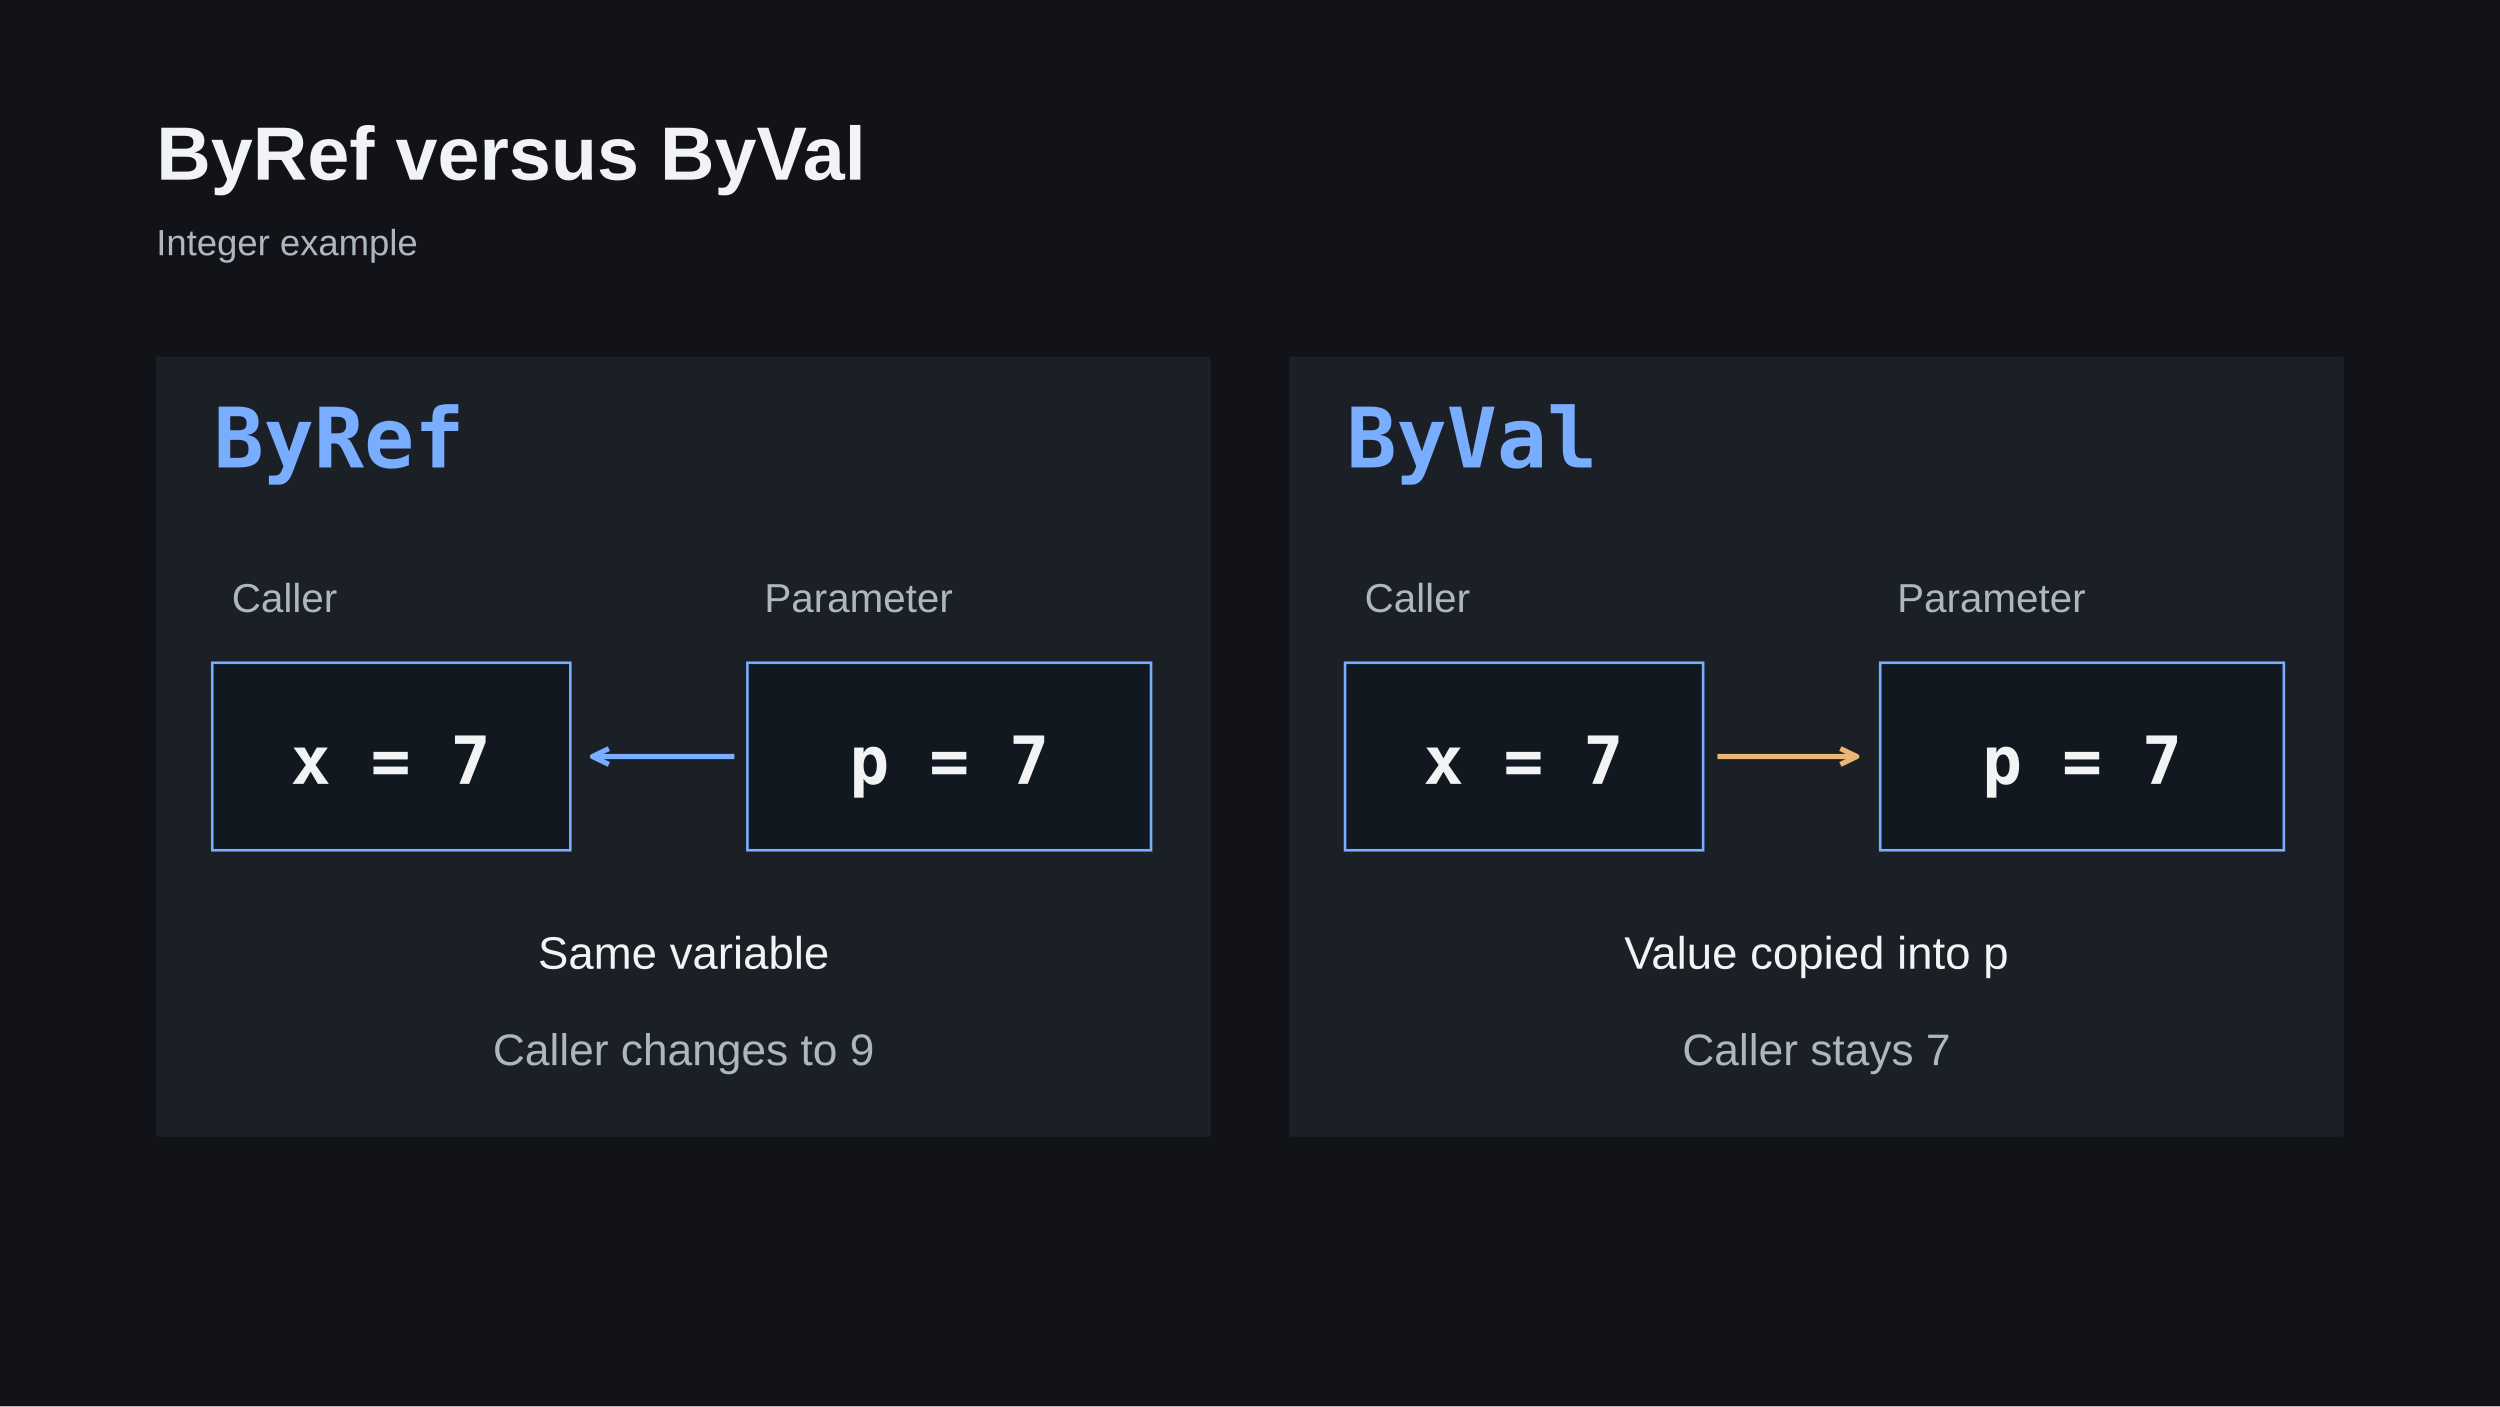
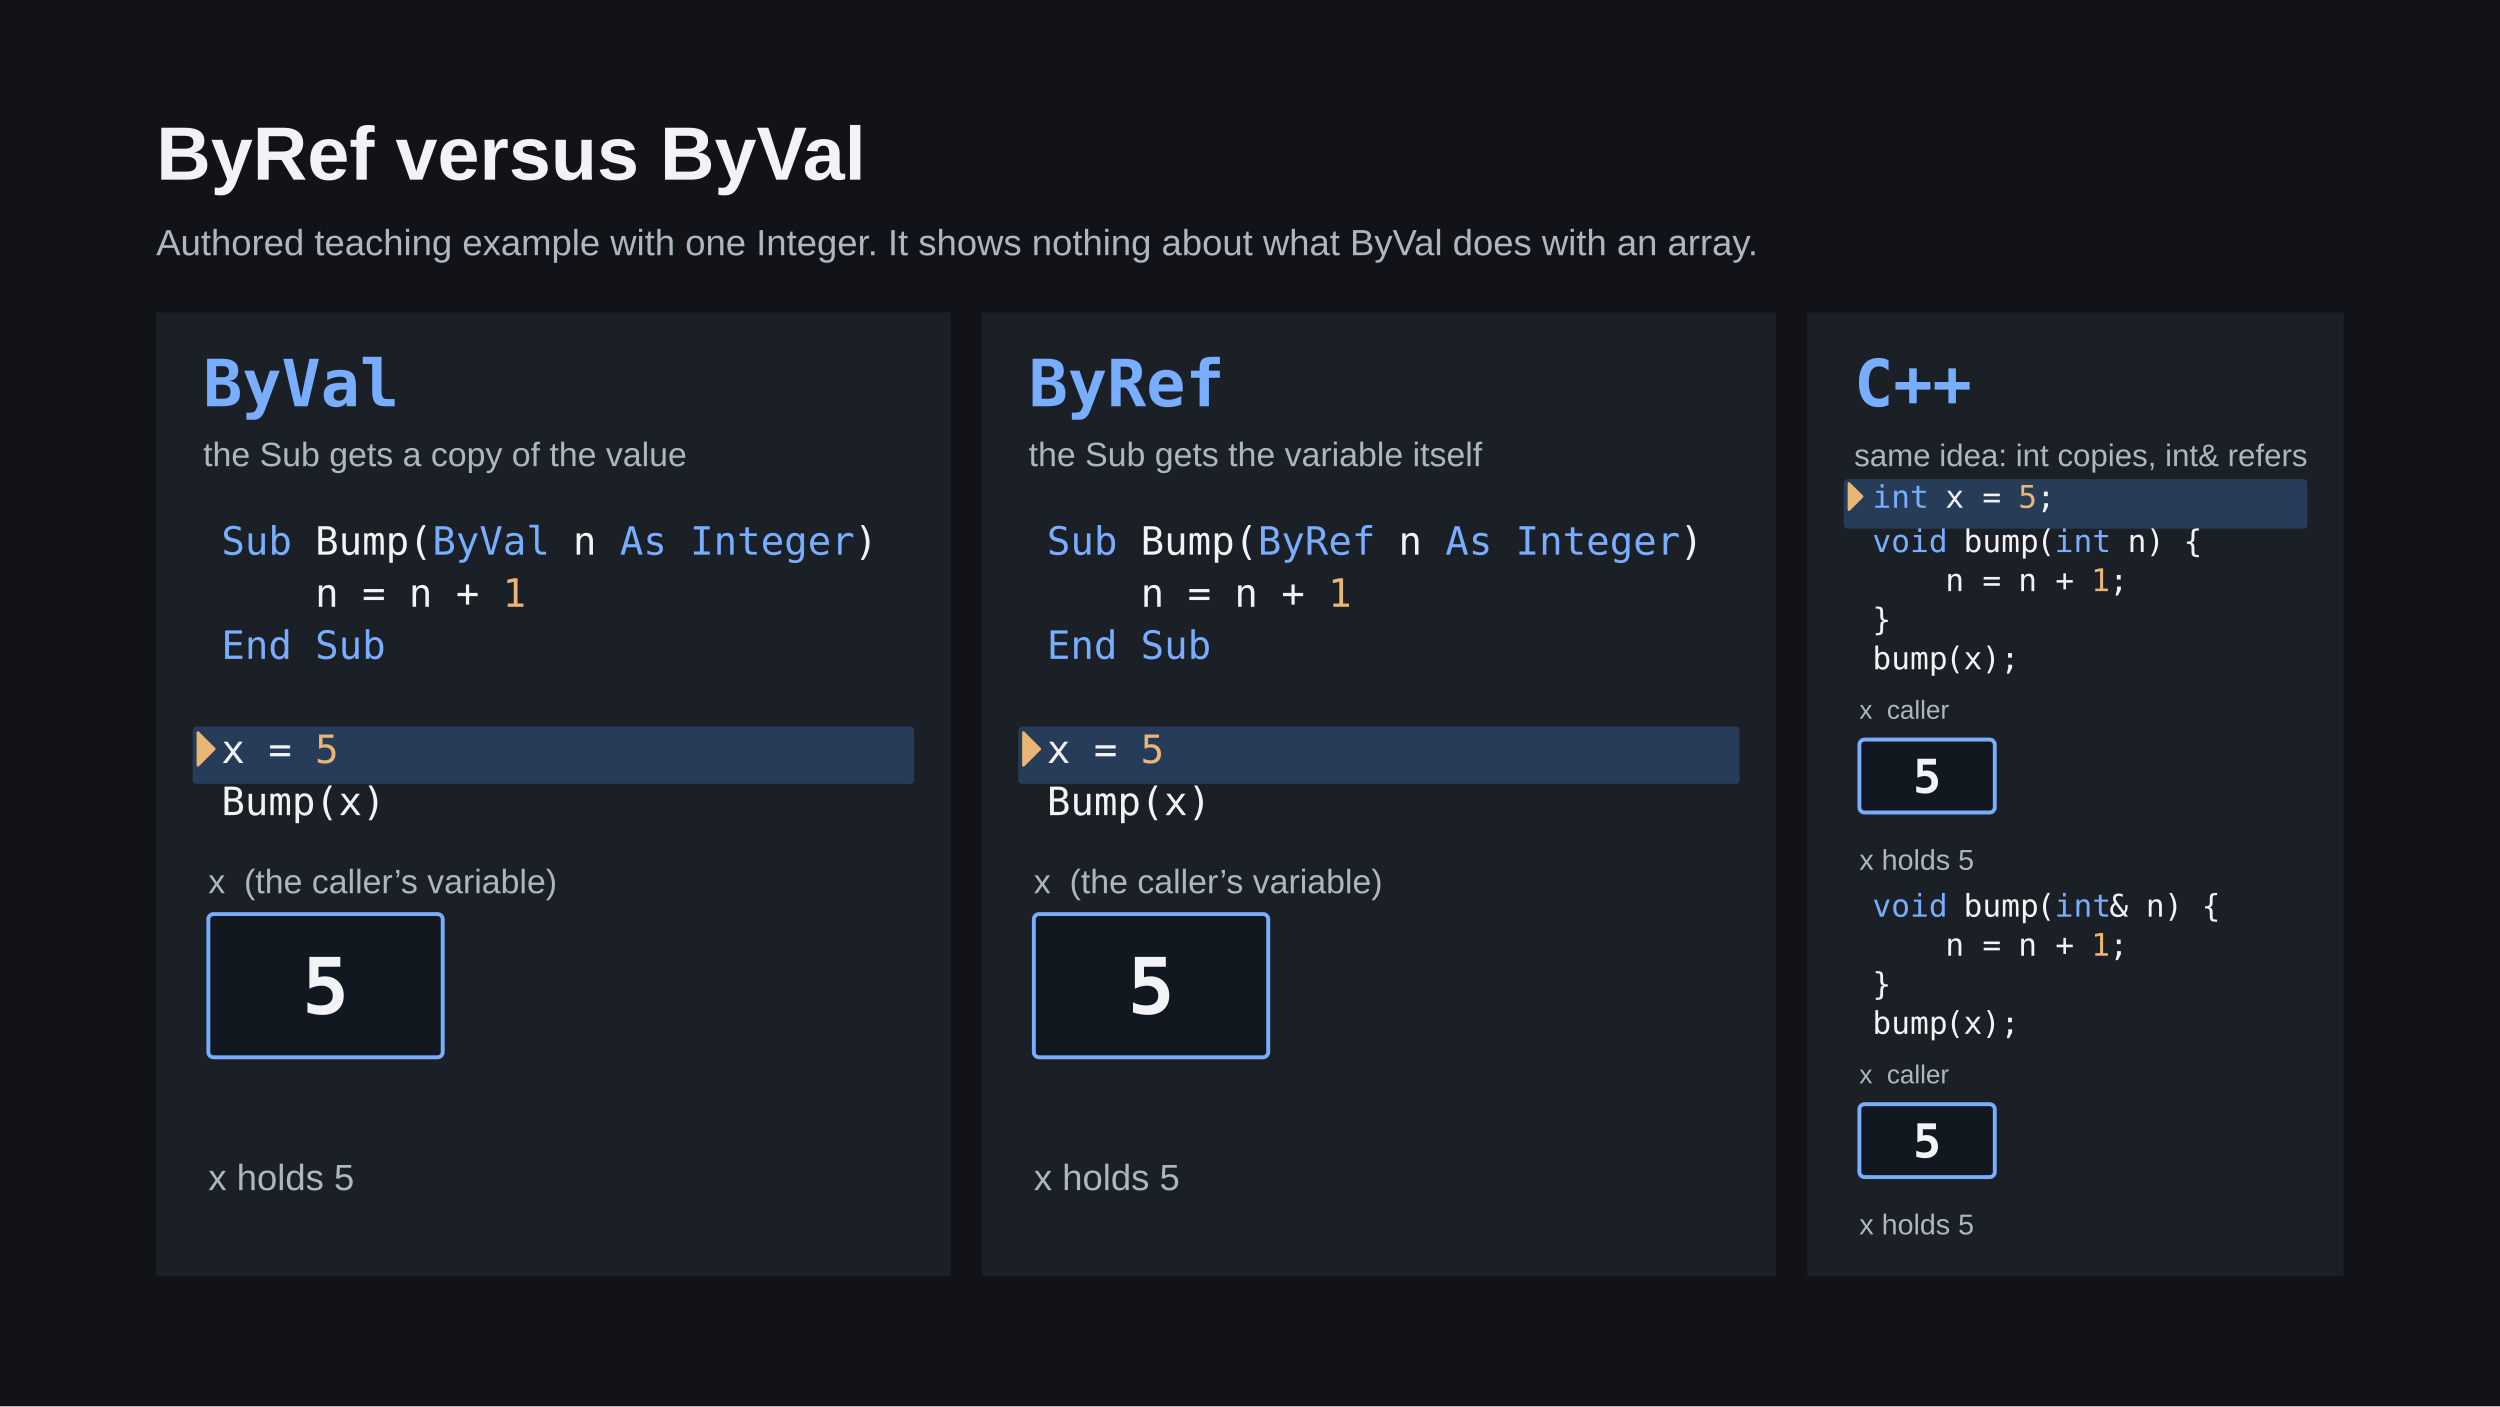
<svg xmlns="http://www.w3.org/2000/svg" width="1920" height="1080" viewBox="0 0 1920 1080" role="img">
  <defs>
    <pattern id="back" width="12" height="12" patternUnits="userSpaceOnUse">
      <path d="M0 6L6 0L12 6L6 12Z" fill="none" stroke="#8fa1c5" stroke-width="1" />
    </pattern>
    <pattern id="felt" width="10" height="10" patternUnits="userSpaceOnUse">
      <path d="M1 2h1M6 7h1" stroke="#ffffff" stroke-opacity=".035" />
    </pattern>
  </defs>
  <rect x="0.00" y="0.00" width="1920.00" height="1080.00" rx="0" fill="#111318" />
  <text x="120.00" y="138.00" font-family="Liberation Sans" font-size="58" font-weight="700" fill="#f1f3f5" text-anchor="start" opacity="1" xml:space="preserve">ByRef versus ByVal</text>
-   <text x="120.00" y="196.00" font-family="Liberation Sans" font-size="28" font-weight="400" fill="#aeb6bf" text-anchor="start" opacity="1" xml:space="preserve">Integer example</text>
-   <rect x="120.00" y="274.00" width="810.00" height="599.00" rx="0" fill="#1b2027" />
-   <text x="164.00" y="359.00" font-family="DejaVu Sans Mono" font-size="64" font-weight="700" fill="#79adff" text-anchor="start" opacity="1" xml:space="preserve">ByRef</text>
-   <text x="178.00" y="470.00" font-family="Liberation Sans" font-size="31" font-weight="400" fill="#aeb6bf" text-anchor="start" opacity="1" xml:space="preserve">Caller</text>
-   <text x="587.00" y="470.00" font-family="Liberation Sans" font-size="31" font-weight="400" fill="#aeb6bf" text-anchor="start" opacity="1" xml:space="preserve">Parameter</text>
-   <rect x="163.00" y="509.00" width="275.00" height="144.00" rx="0" fill="#111820" stroke="#79adff" stroke-width="2" />
-   <rect x="574.00" y="509.00" width="310.00" height="144.00" rx="0" fill="#111820" stroke="#79adff" stroke-width="2" />
-   <text x="300.00" y="602.00" font-family="DejaVu Sans Mono" font-size="51" font-weight="700" fill="#f1f3f5" text-anchor="middle" opacity="1" xml:space="preserve">x = 7</text>
-   <text x="729.00" y="602.00" font-family="DejaVu Sans Mono" font-size="51" font-weight="700" fill="#f1f3f5" text-anchor="middle" opacity="1" xml:space="preserve">p = 7</text>
-   <path d="M564.00 581.00L455.00 581.00" fill="none" stroke="#79adff" stroke-width="4" />
-   <path d="M467.606 574.91 L455 581 L467.606 587.09" stroke="#79adff" stroke-width="4" fill="none" stroke-linejoin="round" />
-   <text x="525.00" y="744.00" font-family="Liberation Sans" font-size="35" font-weight="400" fill="#f1f3f5" text-anchor="middle" opacity="1" xml:space="preserve">Same variable</text>
-   <text x="525.00" y="818.00" font-family="Liberation Sans" font-size="34" font-weight="400" fill="#aeb6bf" text-anchor="middle" opacity="1" xml:space="preserve">Caller changes to 9</text>
-   <rect x="990.00" y="274.00" width="810.00" height="599.00" rx="0" fill="#1b2027" />
-   <text x="1034.00" y="359.00" font-family="DejaVu Sans Mono" font-size="64" font-weight="700" fill="#79adff" text-anchor="start" opacity="1" xml:space="preserve">ByVal</text>
-   <text x="1048.00" y="470.00" font-family="Liberation Sans" font-size="31" font-weight="400" fill="#aeb6bf" text-anchor="start" opacity="1" xml:space="preserve">Caller</text>
-   <text x="1457.00" y="470.00" font-family="Liberation Sans" font-size="31" font-weight="400" fill="#aeb6bf" text-anchor="start" opacity="1" xml:space="preserve">Parameter</text>
-   <rect x="1033.00" y="509.00" width="275.00" height="144.00" rx="0" fill="#111820" stroke="#79adff" stroke-width="2" />
-   <rect x="1444.00" y="509.00" width="310.00" height="144.00" rx="0" fill="#111820" stroke="#79adff" stroke-width="2" />
-   <text x="1170.00" y="602.00" font-family="DejaVu Sans Mono" font-size="51" font-weight="700" fill="#f1f3f5" text-anchor="middle" opacity="1" xml:space="preserve">x = 7</text>
-   <text x="1599.00" y="602.00" font-family="DejaVu Sans Mono" font-size="51" font-weight="700" fill="#f1f3f5" text-anchor="middle" opacity="1" xml:space="preserve">p = 7</text>
-   <path d="M1319.00 581.00L1426.00 581.00" fill="none" stroke="#eab676" stroke-width="4" />
-   <path d="M1413.394 587.09 L1426 581 L1413.394 574.91" stroke="#eab676" stroke-width="4" fill="none" stroke-linejoin="round" />
-   <text x="1395.00" y="744.00" font-family="Liberation Sans" font-size="35" font-weight="400" fill="#f1f3f5" text-anchor="middle" opacity="1" xml:space="preserve">Value copied into p</text>
-   <text x="1395.00" y="818.00" font-family="Liberation Sans" font-size="34" font-weight="400" fill="#aeb6bf" text-anchor="middle" opacity="1" xml:space="preserve">Caller stays 7</text>
+   <text x="120.00" y="196.00" font-family="Liberation Sans" font-size="28" font-weight="400" fill="#aeb6bf" text-anchor="start" opacity="1" xml:space="preserve">Authored teaching example with one Integer. It shows nothing about what ByVal does with an array.</text>
+   <rect x="120.00" y="240.00" width="610.00" height="740.00" rx="0" fill="#1b2027" />
+   <text x="156.00" y="312.00" font-family="DejaVu Sans Mono" font-size="50" font-weight="700" fill="#79adff" text-anchor="start" opacity="1" xml:space="preserve">ByVal</text>
+   <text x="156.00" y="358.00" font-family="Liberation Sans" font-size="26" font-weight="400" fill="#aeb6bf" text-anchor="start" opacity="1" xml:space="preserve">the Sub gets a copy of the value</text>
+   <text x="170.00" y="426.00" font-family="DejaVu Sans Mono" font-size="30" font-weight="400" fill="#79adff" text-anchor="start" opacity="1" xml:space="preserve">Sub</text>
+   <text x="224.00" y="426.00" font-family="DejaVu Sans Mono" font-size="30" font-weight="400" fill="#f1f3f5" text-anchor="start" opacity="1" xml:space="preserve"> </text>
+   <text x="242.00" y="426.00" font-family="DejaVu Sans Mono" font-size="30" font-weight="400" fill="#f1f3f5" text-anchor="start" opacity="1" xml:space="preserve">Bump</text>
+   <text x="314.00" y="426.00" font-family="DejaVu Sans Mono" font-size="30" font-weight="400" fill="#f1f3f5" text-anchor="start" opacity="1" xml:space="preserve">(</text>
+   <text x="332.00" y="426.00" font-family="DejaVu Sans Mono" font-size="30" font-weight="400" fill="#79adff" text-anchor="start" opacity="1" xml:space="preserve">ByVal</text>
+   <text x="422.00" y="426.00" font-family="DejaVu Sans Mono" font-size="30" font-weight="400" fill="#f1f3f5" text-anchor="start" opacity="1" xml:space="preserve"> </text>
+   <text x="440.00" y="426.00" font-family="DejaVu Sans Mono" font-size="30" font-weight="400" fill="#f1f3f5" text-anchor="start" opacity="1" xml:space="preserve">n</text>
+   <text x="458.00" y="426.00" font-family="DejaVu Sans Mono" font-size="30" font-weight="400" fill="#f1f3f5" text-anchor="start" opacity="1" xml:space="preserve"> </text>
+   <text x="476.00" y="426.00" font-family="DejaVu Sans Mono" font-size="30" font-weight="400" fill="#79adff" text-anchor="start" opacity="1" xml:space="preserve">As</text>
+   <text x="512.00" y="426.00" font-family="DejaVu Sans Mono" font-size="30" font-weight="400" fill="#f1f3f5" text-anchor="start" opacity="1" xml:space="preserve"> </text>
+   <text x="530.00" y="426.00" font-family="DejaVu Sans Mono" font-size="30" font-weight="400" fill="#79adff" text-anchor="start" opacity="1" xml:space="preserve">Integer</text>
+   <text x="656.00" y="426.00" font-family="DejaVu Sans Mono" font-size="30" font-weight="400" fill="#f1f3f5" text-anchor="start" opacity="1" xml:space="preserve">)</text>
+   <text x="170.00" y="466.00" font-family="DejaVu Sans Mono" font-size="30" font-weight="400" fill="#f1f3f5" text-anchor="start" opacity="1" xml:space="preserve">    </text>
+   <text x="242.00" y="466.00" font-family="DejaVu Sans Mono" font-size="30" font-weight="400" fill="#f1f3f5" text-anchor="start" opacity="1" xml:space="preserve">n</text>
+   <text x="260.00" y="466.00" font-family="DejaVu Sans Mono" font-size="30" font-weight="400" fill="#f1f3f5" text-anchor="start" opacity="1" xml:space="preserve"> = </text>
+   <text x="314.00" y="466.00" font-family="DejaVu Sans Mono" font-size="30" font-weight="400" fill="#f1f3f5" text-anchor="start" opacity="1" xml:space="preserve">n</text>
+   <text x="332.00" y="466.00" font-family="DejaVu Sans Mono" font-size="30" font-weight="400" fill="#f1f3f5" text-anchor="start" opacity="1" xml:space="preserve"> + </text>
+   <text x="386.00" y="466.00" font-family="DejaVu Sans Mono" font-size="30" font-weight="400" fill="#eab676" text-anchor="start" opacity="1" xml:space="preserve">1</text>
+   <text x="170.00" y="506.00" font-family="DejaVu Sans Mono" font-size="30" font-weight="400" fill="#79adff" text-anchor="start" opacity="1" xml:space="preserve">End</text>
+   <text x="224.00" y="506.00" font-family="DejaVu Sans Mono" font-size="30" font-weight="400" fill="#f1f3f5" text-anchor="start" opacity="1" xml:space="preserve"> </text>
+   <text x="242.00" y="506.00" font-family="DejaVu Sans Mono" font-size="30" font-weight="400" fill="#79adff" text-anchor="start" opacity="1" xml:space="preserve">Sub</text>
+   <rect x="148.00" y="558.00" width="554.00" height="44.00" rx="3" fill="#263c58" />
+   <path d="M152.00 562.60 L164.60 575.20 L152.00 587.80 Z" stroke="#eab676" stroke-width="2" fill="#eab676" stroke-linejoin="round" />
+   <text x="170.00" y="586.00" font-family="DejaVu Sans Mono" font-size="30" font-weight="400" fill="#f1f3f5" text-anchor="start" opacity="1" xml:space="preserve">x</text>
+   <text x="188.00" y="586.00" font-family="DejaVu Sans Mono" font-size="30" font-weight="400" fill="#f1f3f5" text-anchor="start" opacity="1" xml:space="preserve"> = </text>
+   <text x="242.00" y="586.00" font-family="DejaVu Sans Mono" font-size="30" font-weight="400" fill="#eab676" text-anchor="start" opacity="1" xml:space="preserve">5</text>
+   <text x="170.00" y="626.00" font-family="DejaVu Sans Mono" font-size="30" font-weight="400" fill="#f1f3f5" text-anchor="start" opacity="1" xml:space="preserve">Bump</text>
+   <text x="242.00" y="626.00" font-family="DejaVu Sans Mono" font-size="30" font-weight="400" fill="#f1f3f5" text-anchor="start" opacity="1" xml:space="preserve">(</text>
+   <text x="260.00" y="626.00" font-family="DejaVu Sans Mono" font-size="30" font-weight="400" fill="#f1f3f5" text-anchor="start" opacity="1" xml:space="preserve">x</text>
+   <text x="278.00" y="626.00" font-family="DejaVu Sans Mono" font-size="30" font-weight="400" fill="#f1f3f5" text-anchor="start" opacity="1" xml:space="preserve">)</text>
+   <text x="160.00" y="686.00" font-family="Liberation Sans" font-size="26" font-weight="400" fill="#aeb6bf" text-anchor="start" opacity="1" xml:space="preserve">x  (the caller’s variable)</text>
+   <rect x="160.00" y="702.00" width="180.00" height="110.00" rx="4" fill="#111820" stroke="#79adff" stroke-width="3" />
+   <text x="250.00" y="778.60" font-family="DejaVu Sans Mono" font-size="60" font-weight="700" fill="#f1f3f5" text-anchor="middle" opacity="1" xml:space="preserve">5</text>
+   <text x="160.00" y="914.00" font-family="Liberation Sans" font-size="28" font-weight="400" fill="#aeb6bf" text-anchor="start" opacity="1" xml:space="preserve">x holds 5</text>
+   <rect x="754.00" y="240.00" width="610.00" height="740.00" rx="0" fill="#1b2027" />
+   <text x="790.00" y="312.00" font-family="DejaVu Sans Mono" font-size="50" font-weight="700" fill="#79adff" text-anchor="start" opacity="1" xml:space="preserve">ByRef</text>
+   <text x="790.00" y="358.00" font-family="Liberation Sans" font-size="26" font-weight="400" fill="#aeb6bf" text-anchor="start" opacity="1" xml:space="preserve">the Sub gets the variable itself</text>
+   <text x="804.00" y="426.00" font-family="DejaVu Sans Mono" font-size="30" font-weight="400" fill="#79adff" text-anchor="start" opacity="1" xml:space="preserve">Sub</text>
+   <text x="858.00" y="426.00" font-family="DejaVu Sans Mono" font-size="30" font-weight="400" fill="#f1f3f5" text-anchor="start" opacity="1" xml:space="preserve"> </text>
+   <text x="876.00" y="426.00" font-family="DejaVu Sans Mono" font-size="30" font-weight="400" fill="#f1f3f5" text-anchor="start" opacity="1" xml:space="preserve">Bump</text>
+   <text x="948.00" y="426.00" font-family="DejaVu Sans Mono" font-size="30" font-weight="400" fill="#f1f3f5" text-anchor="start" opacity="1" xml:space="preserve">(</text>
+   <text x="966.00" y="426.00" font-family="DejaVu Sans Mono" font-size="30" font-weight="400" fill="#79adff" text-anchor="start" opacity="1" xml:space="preserve">ByRef</text>
+   <text x="1056.00" y="426.00" font-family="DejaVu Sans Mono" font-size="30" font-weight="400" fill="#f1f3f5" text-anchor="start" opacity="1" xml:space="preserve"> </text>
+   <text x="1074.00" y="426.00" font-family="DejaVu Sans Mono" font-size="30" font-weight="400" fill="#f1f3f5" text-anchor="start" opacity="1" xml:space="preserve">n</text>
+   <text x="1092.00" y="426.00" font-family="DejaVu Sans Mono" font-size="30" font-weight="400" fill="#f1f3f5" text-anchor="start" opacity="1" xml:space="preserve"> </text>
+   <text x="1110.00" y="426.00" font-family="DejaVu Sans Mono" font-size="30" font-weight="400" fill="#79adff" text-anchor="start" opacity="1" xml:space="preserve">As</text>
+   <text x="1146.00" y="426.00" font-family="DejaVu Sans Mono" font-size="30" font-weight="400" fill="#f1f3f5" text-anchor="start" opacity="1" xml:space="preserve"> </text>
+   <text x="1164.00" y="426.00" font-family="DejaVu Sans Mono" font-size="30" font-weight="400" fill="#79adff" text-anchor="start" opacity="1" xml:space="preserve">Integer</text>
+   <text x="1290.00" y="426.00" font-family="DejaVu Sans Mono" font-size="30" font-weight="400" fill="#f1f3f5" text-anchor="start" opacity="1" xml:space="preserve">)</text>
+   <text x="804.00" y="466.00" font-family="DejaVu Sans Mono" font-size="30" font-weight="400" fill="#f1f3f5" text-anchor="start" opacity="1" xml:space="preserve">    </text>
+   <text x="876.00" y="466.00" font-family="DejaVu Sans Mono" font-size="30" font-weight="400" fill="#f1f3f5" text-anchor="start" opacity="1" xml:space="preserve">n</text>
+   <text x="894.00" y="466.00" font-family="DejaVu Sans Mono" font-size="30" font-weight="400" fill="#f1f3f5" text-anchor="start" opacity="1" xml:space="preserve"> = </text>
+   <text x="948.00" y="466.00" font-family="DejaVu Sans Mono" font-size="30" font-weight="400" fill="#f1f3f5" text-anchor="start" opacity="1" xml:space="preserve">n</text>
+   <text x="966.00" y="466.00" font-family="DejaVu Sans Mono" font-size="30" font-weight="400" fill="#f1f3f5" text-anchor="start" opacity="1" xml:space="preserve"> + </text>
+   <text x="1020.00" y="466.00" font-family="DejaVu Sans Mono" font-size="30" font-weight="400" fill="#eab676" text-anchor="start" opacity="1" xml:space="preserve">1</text>
+   <text x="804.00" y="506.00" font-family="DejaVu Sans Mono" font-size="30" font-weight="400" fill="#79adff" text-anchor="start" opacity="1" xml:space="preserve">End</text>
+   <text x="858.00" y="506.00" font-family="DejaVu Sans Mono" font-size="30" font-weight="400" fill="#f1f3f5" text-anchor="start" opacity="1" xml:space="preserve"> </text>
+   <text x="876.00" y="506.00" font-family="DejaVu Sans Mono" font-size="30" font-weight="400" fill="#79adff" text-anchor="start" opacity="1" xml:space="preserve">Sub</text>
+   <rect x="782.00" y="558.00" width="554.00" height="44.00" rx="3" fill="#263c58" />
+   <path d="M786.00 562.60 L798.60 575.20 L786.00 587.80 Z" stroke="#eab676" stroke-width="2" fill="#eab676" stroke-linejoin="round" />
+   <text x="804.00" y="586.00" font-family="DejaVu Sans Mono" font-size="30" font-weight="400" fill="#f1f3f5" text-anchor="start" opacity="1" xml:space="preserve">x</text>
+   <text x="822.00" y="586.00" font-family="DejaVu Sans Mono" font-size="30" font-weight="400" fill="#f1f3f5" text-anchor="start" opacity="1" xml:space="preserve"> = </text>
+   <text x="876.00" y="586.00" font-family="DejaVu Sans Mono" font-size="30" font-weight="400" fill="#eab676" text-anchor="start" opacity="1" xml:space="preserve">5</text>
+   <text x="804.00" y="626.00" font-family="DejaVu Sans Mono" font-size="30" font-weight="400" fill="#f1f3f5" text-anchor="start" opacity="1" xml:space="preserve">Bump</text>
+   <text x="876.00" y="626.00" font-family="DejaVu Sans Mono" font-size="30" font-weight="400" fill="#f1f3f5" text-anchor="start" opacity="1" xml:space="preserve">(</text>
+   <text x="894.00" y="626.00" font-family="DejaVu Sans Mono" font-size="30" font-weight="400" fill="#f1f3f5" text-anchor="start" opacity="1" xml:space="preserve">x</text>
+   <text x="912.00" y="626.00" font-family="DejaVu Sans Mono" font-size="30" font-weight="400" fill="#f1f3f5" text-anchor="start" opacity="1" xml:space="preserve">)</text>
+   <text x="794.00" y="686.00" font-family="Liberation Sans" font-size="26" font-weight="400" fill="#aeb6bf" text-anchor="start" opacity="1" xml:space="preserve">x  (the caller’s variable)</text>
+   <rect x="794.00" y="702.00" width="180.00" height="110.00" rx="4" fill="#111820" stroke="#79adff" stroke-width="3" />
+   <text x="884.00" y="778.60" font-family="DejaVu Sans Mono" font-size="60" font-weight="700" fill="#f1f3f5" text-anchor="middle" opacity="1" xml:space="preserve">5</text>
+   <text x="794.00" y="914.00" font-family="Liberation Sans" font-size="28" font-weight="400" fill="#aeb6bf" text-anchor="start" opacity="1" xml:space="preserve">x holds 5</text>
+   <rect x="1388.00" y="240.00" width="412.00" height="740.00" rx="0" fill="#1b2027" />
+   <text x="1424.00" y="312.00" font-family="DejaVu Sans Mono" font-size="50" font-weight="700" fill="#79adff" text-anchor="start" opacity="1" xml:space="preserve">C++</text>
+   <text x="1424.00" y="358.00" font-family="Liberation Sans" font-size="24" font-weight="400" fill="#aeb6bf" text-anchor="start" opacity="1" xml:space="preserve">same idea: int copies, int&amp; refers</text>
+   <rect x="1416.00" y="368.00" width="356.00" height="38.00" rx="3" fill="#263c58" />
+   <path d="M1420.00 371.28 L1430.08 381.36 L1420.00 391.44 Z" stroke="#eab676" stroke-width="2" fill="#eab676" stroke-linejoin="round" />
+   <text x="1438.00" y="390.00" font-family="DejaVu Sans Mono" font-size="24" font-weight="400" fill="#79adff" text-anchor="start" opacity="1" xml:space="preserve">int</text>
+   <text x="1480.00" y="390.00" font-family="DejaVu Sans Mono" font-size="24" font-weight="400" fill="#f1f3f5" text-anchor="start" opacity="1" xml:space="preserve"> </text>
+   <text x="1494.00" y="390.00" font-family="DejaVu Sans Mono" font-size="24" font-weight="400" fill="#f1f3f5" text-anchor="start" opacity="1" xml:space="preserve">x</text>
+   <text x="1508.00" y="390.00" font-family="DejaVu Sans Mono" font-size="24" font-weight="400" fill="#f1f3f5" text-anchor="start" opacity="1" xml:space="preserve"> = </text>
+   <text x="1550.00" y="390.00" font-family="DejaVu Sans Mono" font-size="24" font-weight="400" fill="#eab676" text-anchor="start" opacity="1" xml:space="preserve">5</text>
+   <text x="1564.00" y="390.00" font-family="DejaVu Sans Mono" font-size="24" font-weight="400" fill="#f1f3f5" text-anchor="start" opacity="1" xml:space="preserve">;</text>
+   <text x="1438.00" y="424.00" font-family="DejaVu Sans Mono" font-size="24" font-weight="400" fill="#79adff" text-anchor="start" opacity="1" xml:space="preserve">void</text>
+   <text x="1494.00" y="424.00" font-family="DejaVu Sans Mono" font-size="24" font-weight="400" fill="#f1f3f5" text-anchor="start" opacity="1" xml:space="preserve"> </text>
+   <text x="1508.00" y="424.00" font-family="DejaVu Sans Mono" font-size="24" font-weight="400" fill="#f1f3f5" text-anchor="start" opacity="1" xml:space="preserve">bump</text>
+   <text x="1564.00" y="424.00" font-family="DejaVu Sans Mono" font-size="24" font-weight="400" fill="#f1f3f5" text-anchor="start" opacity="1" xml:space="preserve">(</text>
+   <text x="1578.00" y="424.00" font-family="DejaVu Sans Mono" font-size="24" font-weight="400" fill="#79adff" text-anchor="start" opacity="1" xml:space="preserve">int</text>
+   <text x="1620.00" y="424.00" font-family="DejaVu Sans Mono" font-size="24" font-weight="400" fill="#f1f3f5" text-anchor="start" opacity="1" xml:space="preserve"> </text>
+   <text x="1634.00" y="424.00" font-family="DejaVu Sans Mono" font-size="24" font-weight="400" fill="#f1f3f5" text-anchor="start" opacity="1" xml:space="preserve">n</text>
+   <text x="1648.00" y="424.00" font-family="DejaVu Sans Mono" font-size="24" font-weight="400" fill="#f1f3f5" text-anchor="start" opacity="1" xml:space="preserve">) {</text>
+   <text x="1438.00" y="454.00" font-family="DejaVu Sans Mono" font-size="24" font-weight="400" fill="#f1f3f5" text-anchor="start" opacity="1" xml:space="preserve">    </text>
+   <text x="1494.00" y="454.00" font-family="DejaVu Sans Mono" font-size="24" font-weight="400" fill="#f1f3f5" text-anchor="start" opacity="1" xml:space="preserve">n</text>
+   <text x="1508.00" y="454.00" font-family="DejaVu Sans Mono" font-size="24" font-weight="400" fill="#f1f3f5" text-anchor="start" opacity="1" xml:space="preserve"> = </text>
+   <text x="1550.00" y="454.00" font-family="DejaVu Sans Mono" font-size="24" font-weight="400" fill="#f1f3f5" text-anchor="start" opacity="1" xml:space="preserve">n</text>
+   <text x="1564.00" y="454.00" font-family="DejaVu Sans Mono" font-size="24" font-weight="400" fill="#f1f3f5" text-anchor="start" opacity="1" xml:space="preserve"> + </text>
+   <text x="1606.00" y="454.00" font-family="DejaVu Sans Mono" font-size="24" font-weight="400" fill="#eab676" text-anchor="start" opacity="1" xml:space="preserve">1</text>
+   <text x="1620.00" y="454.00" font-family="DejaVu Sans Mono" font-size="24" font-weight="400" fill="#f1f3f5" text-anchor="start" opacity="1" xml:space="preserve">;</text>
+   <text x="1438.00" y="484.00" font-family="DejaVu Sans Mono" font-size="24" font-weight="400" fill="#f1f3f5" text-anchor="start" opacity="1" xml:space="preserve">}</text>
+   <text x="1438.00" y="514.00" font-family="DejaVu Sans Mono" font-size="24" font-weight="400" fill="#f1f3f5" text-anchor="start" opacity="1" xml:space="preserve">bump</text>
+   <text x="1494.00" y="514.00" font-family="DejaVu Sans Mono" font-size="24" font-weight="400" fill="#f1f3f5" text-anchor="start" opacity="1" xml:space="preserve">(</text>
+   <text x="1508.00" y="514.00" font-family="DejaVu Sans Mono" font-size="24" font-weight="400" fill="#f1f3f5" text-anchor="start" opacity="1" xml:space="preserve">x</text>
+   <text x="1522.00" y="514.00" font-family="DejaVu Sans Mono" font-size="24" font-weight="400" fill="#f1f3f5" text-anchor="start" opacity="1" xml:space="preserve">);</text>
+   <text x="1428.00" y="552.00" font-family="Liberation Sans" font-size="20" font-weight="400" fill="#aeb6bf" text-anchor="start" opacity="1" xml:space="preserve">x  caller</text>
+   <rect x="1428.00" y="568.00" width="104.00" height="56.00" rx="4" fill="#111820" stroke="#79adff" stroke-width="3" />
+   <text x="1480.00" y="608.96" font-family="DejaVu Sans Mono" font-size="36" font-weight="700" fill="#f1f3f5" text-anchor="middle" opacity="1" xml:space="preserve">5</text>
+   <text x="1428.00" y="668.00" font-family="Liberation Sans" font-size="22" font-weight="400" fill="#aeb6bf" text-anchor="start" opacity="1" xml:space="preserve">x holds 5</text>
+   <text x="1438.00" y="704.00" font-family="DejaVu Sans Mono" font-size="24" font-weight="400" fill="#79adff" text-anchor="start" opacity="1" xml:space="preserve">void</text>
+   <text x="1494.00" y="704.00" font-family="DejaVu Sans Mono" font-size="24" font-weight="400" fill="#f1f3f5" text-anchor="start" opacity="1" xml:space="preserve"> </text>
+   <text x="1508.00" y="704.00" font-family="DejaVu Sans Mono" font-size="24" font-weight="400" fill="#f1f3f5" text-anchor="start" opacity="1" xml:space="preserve">bump</text>
+   <text x="1564.00" y="704.00" font-family="DejaVu Sans Mono" font-size="24" font-weight="400" fill="#f1f3f5" text-anchor="start" opacity="1" xml:space="preserve">(</text>
+   <text x="1578.00" y="704.00" font-family="DejaVu Sans Mono" font-size="24" font-weight="400" fill="#79adff" text-anchor="start" opacity="1" xml:space="preserve">int</text>
+   <text x="1620.00" y="704.00" font-family="DejaVu Sans Mono" font-size="24" font-weight="400" fill="#f1f3f5" text-anchor="start" opacity="1" xml:space="preserve">&amp; </text>
+   <text x="1648.00" y="704.00" font-family="DejaVu Sans Mono" font-size="24" font-weight="400" fill="#f1f3f5" text-anchor="start" opacity="1" xml:space="preserve">n</text>
+   <text x="1662.00" y="704.00" font-family="DejaVu Sans Mono" font-size="24" font-weight="400" fill="#f1f3f5" text-anchor="start" opacity="1" xml:space="preserve">) {</text>
+   <text x="1438.00" y="734.00" font-family="DejaVu Sans Mono" font-size="24" font-weight="400" fill="#f1f3f5" text-anchor="start" opacity="1" xml:space="preserve">    </text>
+   <text x="1494.00" y="734.00" font-family="DejaVu Sans Mono" font-size="24" font-weight="400" fill="#f1f3f5" text-anchor="start" opacity="1" xml:space="preserve">n</text>
+   <text x="1508.00" y="734.00" font-family="DejaVu Sans Mono" font-size="24" font-weight="400" fill="#f1f3f5" text-anchor="start" opacity="1" xml:space="preserve"> = </text>
+   <text x="1550.00" y="734.00" font-family="DejaVu Sans Mono" font-size="24" font-weight="400" fill="#f1f3f5" text-anchor="start" opacity="1" xml:space="preserve">n</text>
+   <text x="1564.00" y="734.00" font-family="DejaVu Sans Mono" font-size="24" font-weight="400" fill="#f1f3f5" text-anchor="start" opacity="1" xml:space="preserve"> + </text>
+   <text x="1606.00" y="734.00" font-family="DejaVu Sans Mono" font-size="24" font-weight="400" fill="#eab676" text-anchor="start" opacity="1" xml:space="preserve">1</text>
+   <text x="1620.00" y="734.00" font-family="DejaVu Sans Mono" font-size="24" font-weight="400" fill="#f1f3f5" text-anchor="start" opacity="1" xml:space="preserve">;</text>
+   <text x="1438.00" y="764.00" font-family="DejaVu Sans Mono" font-size="24" font-weight="400" fill="#f1f3f5" text-anchor="start" opacity="1" xml:space="preserve">}</text>
+   <text x="1438.00" y="794.00" font-family="DejaVu Sans Mono" font-size="24" font-weight="400" fill="#f1f3f5" text-anchor="start" opacity="1" xml:space="preserve">bump</text>
+   <text x="1494.00" y="794.00" font-family="DejaVu Sans Mono" font-size="24" font-weight="400" fill="#f1f3f5" text-anchor="start" opacity="1" xml:space="preserve">(</text>
+   <text x="1508.00" y="794.00" font-family="DejaVu Sans Mono" font-size="24" font-weight="400" fill="#f1f3f5" text-anchor="start" opacity="1" xml:space="preserve">x</text>
+   <text x="1522.00" y="794.00" font-family="DejaVu Sans Mono" font-size="24" font-weight="400" fill="#f1f3f5" text-anchor="start" opacity="1" xml:space="preserve">);</text>
+   <text x="1428.00" y="832.00" font-family="Liberation Sans" font-size="20" font-weight="400" fill="#aeb6bf" text-anchor="start" opacity="1" xml:space="preserve">x  caller</text>
+   <rect x="1428.00" y="848.00" width="104.00" height="56.00" rx="4" fill="#111820" stroke="#79adff" stroke-width="3" />
+   <text x="1480.00" y="888.96" font-family="DejaVu Sans Mono" font-size="36" font-weight="700" fill="#f1f3f5" text-anchor="middle" opacity="1" xml:space="preserve">5</text>
+   <text x="1428.00" y="948.00" font-family="Liberation Sans" font-size="22" font-weight="400" fill="#aeb6bf" text-anchor="start" opacity="1" xml:space="preserve">x holds 5</text>
</svg>
